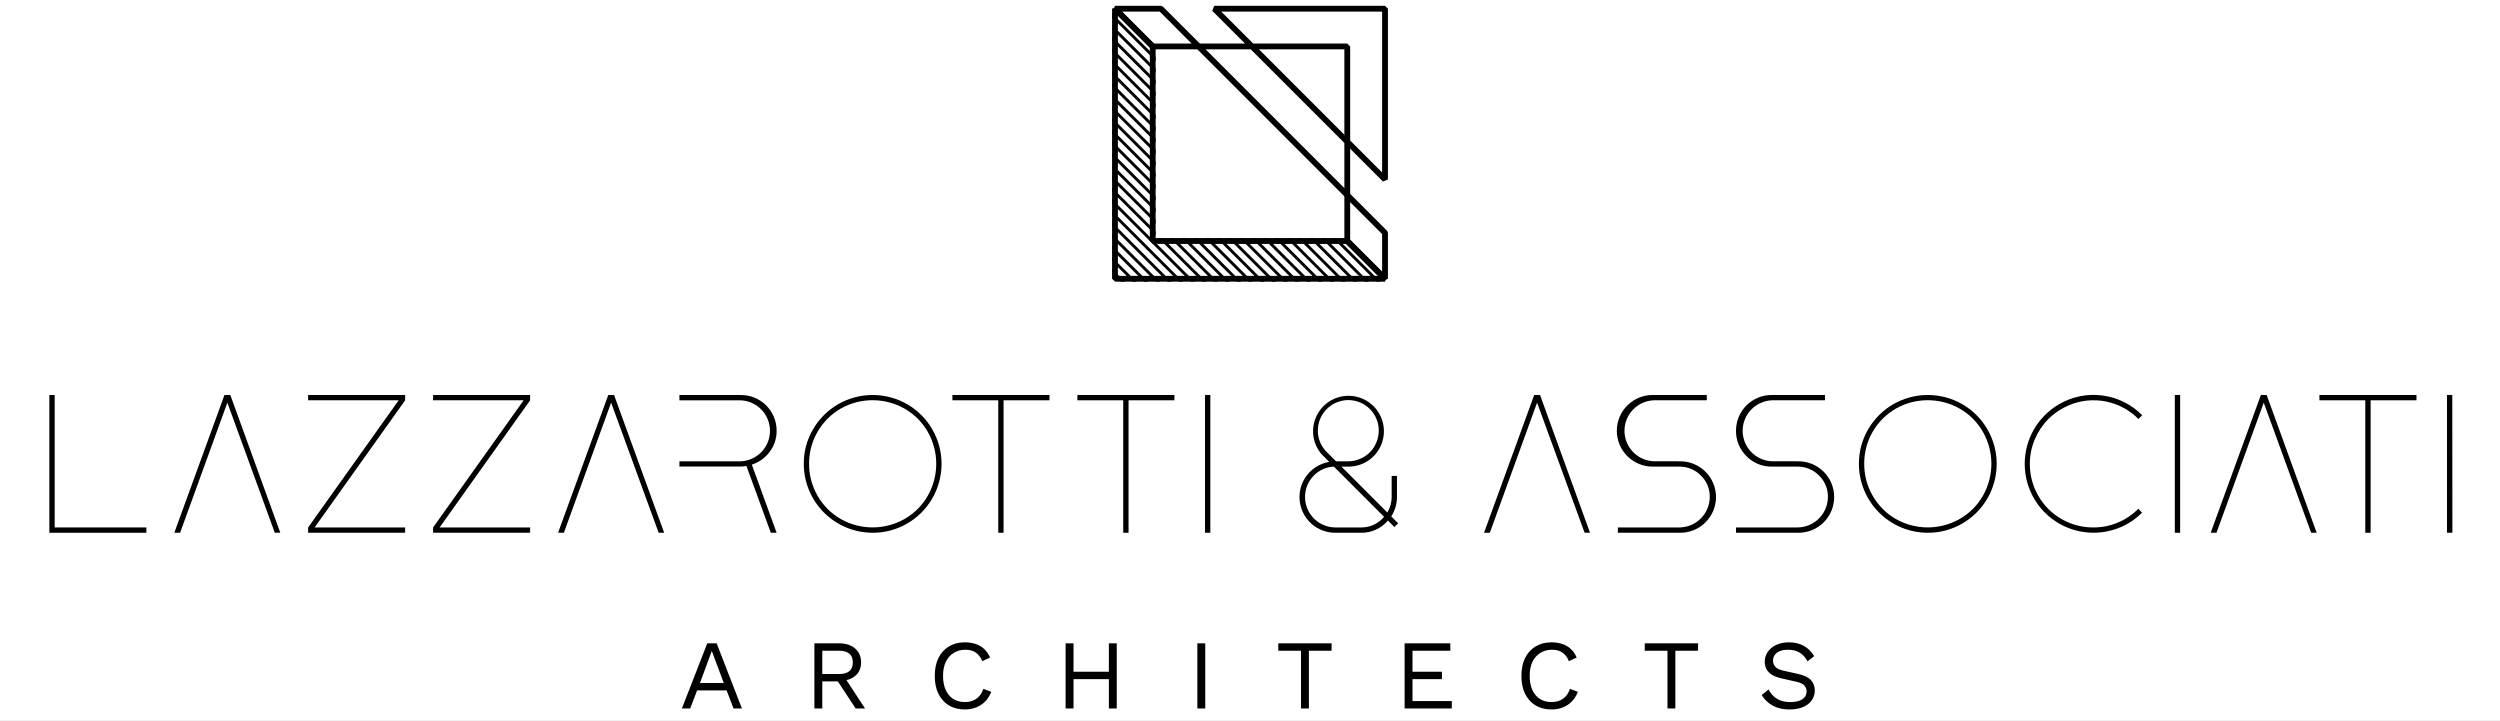
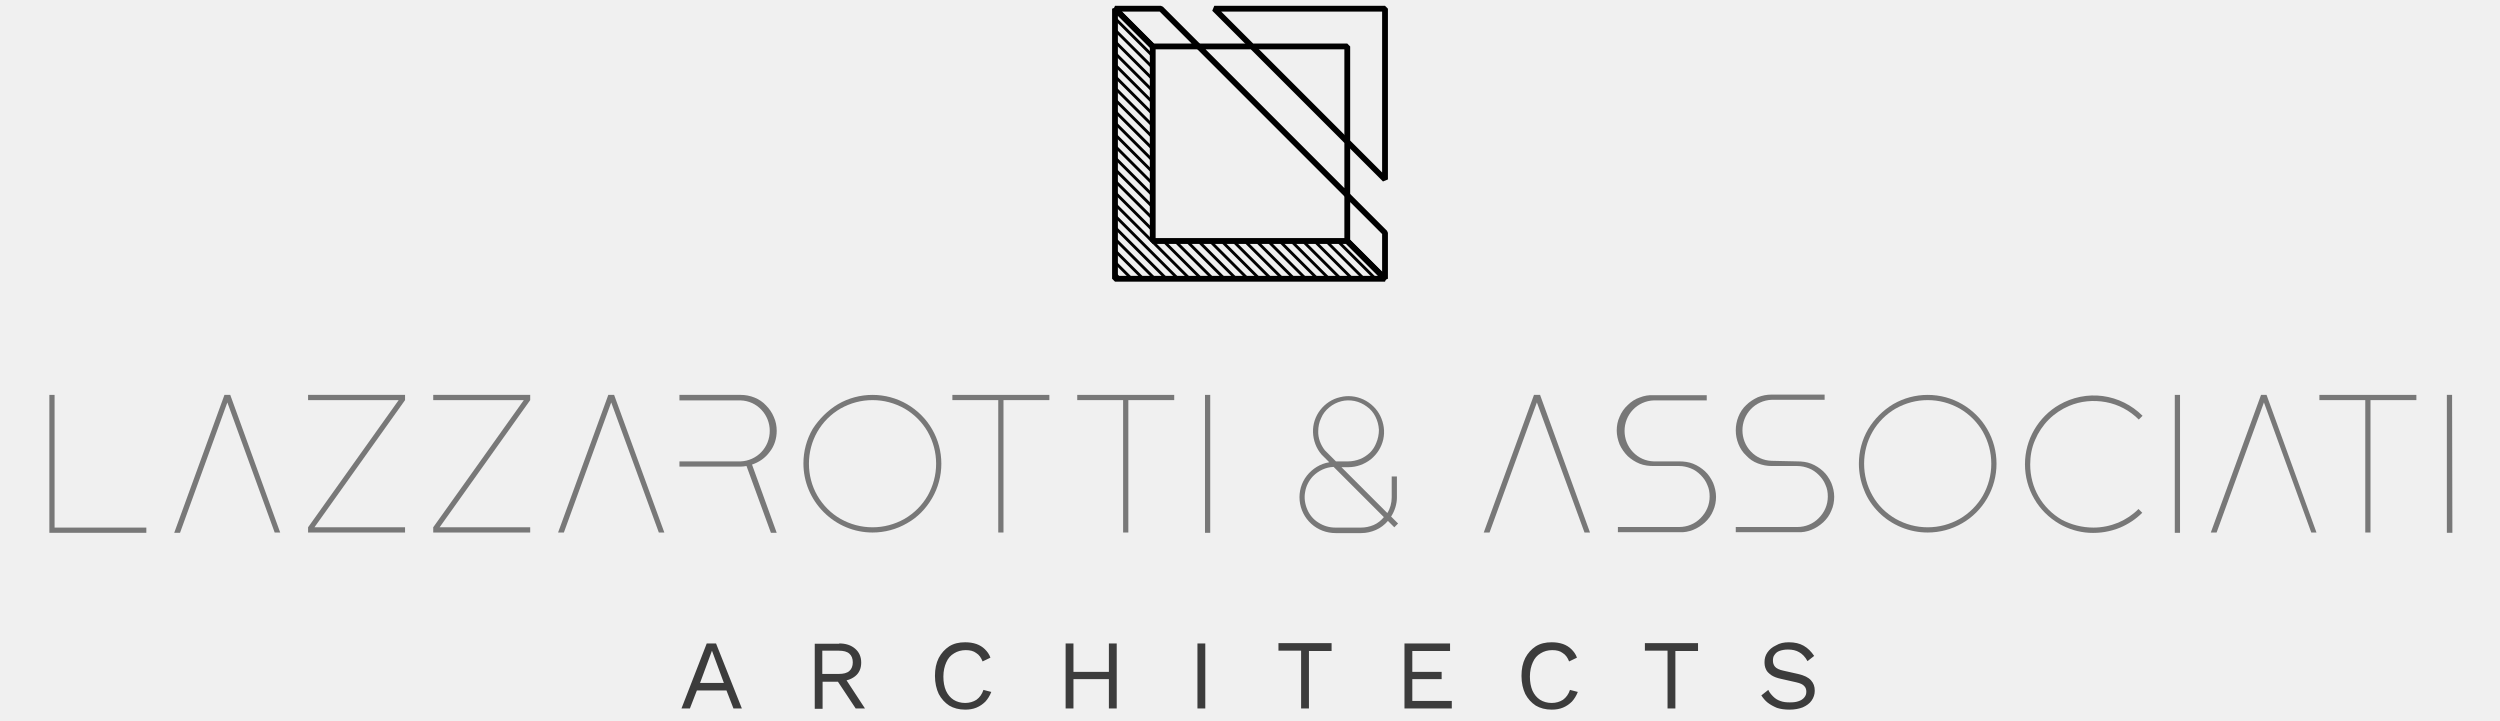
- <svg xmlns="http://www.w3.org/2000/svg" width="861" height="248" viewBox="0 0 861 248" fill="none">
-   <g clip-path="url(#clip0_105_212)">
-     <rect width="861" height="248" fill="white" />
-     <path d="M255.517 244H252.627L250.247 237.778H240.081L237.701 244H234.845L243.583 221.56H246.813L255.517 244ZM241.067 235.228H249.261L245.147 224.178L241.067 235.228ZM288.978 221.56C291.267 221.56 293.103 222.149 294.486 223.328C295.869 224.507 296.56 226.105 296.56 228.122C296.56 230.139 295.857 231.715 294.452 232.848C293.069 233.959 291.233 234.514 288.944 234.514L288.706 234.684H283.198V244H280.478V221.56H288.978ZM288.944 232.134C290.553 232.134 291.743 231.805 292.514 231.148C293.307 230.468 293.704 229.459 293.704 228.122C293.704 226.785 293.307 225.787 292.514 225.13C291.743 224.45 290.553 224.11 288.944 224.11H283.198V232.134H288.944ZM290.508 232.678L297.92 244H294.69L288.23 234.174L290.508 232.678ZM341.378 238.254C340.902 239.523 340.222 240.623 339.338 241.552C338.454 242.459 337.411 243.15 336.21 243.626C335.031 244.102 333.739 244.34 332.334 244.34C330.203 244.34 328.356 243.875 326.792 242.946C325.251 241.994 324.049 240.657 323.188 238.934C322.349 237.211 321.93 235.16 321.93 232.78C321.93 230.4 322.349 228.349 323.188 226.626C324.049 224.903 325.251 223.577 326.792 222.648C328.356 221.696 330.181 221.22 332.266 221.22C333.717 221.22 335.009 221.424 336.142 221.832C337.275 222.217 338.239 222.807 339.032 223.6C339.848 224.371 340.494 225.323 340.97 226.456L338.284 227.714C337.785 226.422 337.06 225.447 336.108 224.79C335.179 224.11 333.966 223.77 332.47 223.77C330.951 223.77 329.614 224.133 328.458 224.858C327.302 225.561 326.395 226.581 325.738 227.918C325.103 229.255 324.786 230.876 324.786 232.78C324.786 234.661 325.092 236.282 325.704 237.642C326.316 238.979 327.189 240.011 328.322 240.736C329.455 241.439 330.793 241.79 332.334 241.79C333.83 241.79 335.133 241.416 336.244 240.668C337.355 239.897 338.159 238.753 338.658 237.234L341.378 238.254ZM384.611 221.56V244H381.891V221.56H384.611ZM369.719 221.56V244H366.999V221.56H369.719ZM383.149 231.352V233.902H368.427V231.352H383.149ZM415.087 221.56V244H412.367V221.56H415.087ZM458.604 221.56V224.11H450.784V244H448.064V224.11H440.244V221.56H458.604ZM483.748 244V221.56H499.49V224.11H486.468V231.352H496.6V233.902H486.468V241.45H500V244H483.748ZM543.419 238.254C542.943 239.523 542.263 240.623 541.379 241.552C540.495 242.459 539.453 243.15 538.251 243.626C537.073 244.102 535.781 244.34 534.375 244.34C532.245 244.34 530.397 243.875 528.833 242.946C527.292 241.994 526.091 240.657 525.229 238.934C524.391 237.211 523.971 235.16 523.971 232.78C523.971 230.4 524.391 228.349 525.229 226.626C526.091 224.903 527.292 223.577 528.833 222.648C530.397 221.696 532.222 221.22 534.307 221.22C535.758 221.22 537.05 221.424 538.183 221.832C539.317 222.217 540.28 222.807 541.073 223.6C541.889 224.371 542.535 225.323 543.011 226.456L540.325 227.714C539.827 226.422 539.101 225.447 538.149 224.79C537.22 224.11 536.007 223.77 534.511 223.77C532.993 223.77 531.655 224.133 530.499 224.858C529.343 225.561 528.437 226.581 527.779 227.918C527.145 229.255 526.827 230.876 526.827 232.78C526.827 234.661 527.133 236.282 527.745 237.642C528.357 238.979 529.23 240.011 530.363 240.736C531.497 241.439 532.834 241.79 534.375 241.79C535.871 241.79 537.175 241.416 538.285 240.668C539.396 239.897 540.201 238.753 540.699 237.234L543.419 238.254ZM584.816 221.56V224.11H576.996V244H574.276V224.11H566.456V221.56H584.816ZM616.138 221.22C618.11 221.22 619.81 221.628 621.238 222.444C622.666 223.237 623.856 224.416 624.808 225.98L622.53 227.748C621.691 226.297 620.739 225.277 619.674 224.688C618.631 224.076 617.362 223.77 615.866 223.77C614.665 223.77 613.667 223.94 612.874 224.28C612.103 224.62 611.537 225.073 611.174 225.64C610.811 226.184 610.63 226.807 610.63 227.51C610.63 228.303 610.879 229.006 611.378 229.618C611.877 230.207 612.874 230.672 614.37 231.012L619.232 232.1C621.385 232.576 622.881 233.301 623.72 234.276C624.581 235.228 625.012 236.418 625.012 237.846C625.012 239.115 624.649 240.249 623.924 241.246C623.221 242.221 622.224 242.98 620.932 243.524C619.64 244.068 618.121 244.34 616.376 244.34C614.744 244.34 613.305 244.125 612.058 243.694C610.834 243.241 609.78 242.64 608.896 241.892C608.012 241.144 607.287 240.305 606.72 239.376L609.1 237.438C609.531 238.299 610.086 239.059 610.766 239.716C611.446 240.373 612.262 240.883 613.214 241.246C614.189 241.609 615.299 241.79 616.546 241.79C617.702 241.79 618.699 241.654 619.538 241.382C620.399 241.087 621.057 240.668 621.51 240.124C621.963 239.557 622.19 238.877 622.19 238.084C622.19 237.359 621.952 236.713 621.476 236.146C621 235.557 620.105 235.115 618.79 234.82L613.52 233.63C612.137 233.313 611.015 232.882 610.154 232.338C609.315 231.771 608.703 231.114 608.318 230.366C607.955 229.595 607.774 228.768 607.774 227.884C607.774 226.683 608.103 225.583 608.76 224.586C609.44 223.566 610.403 222.75 611.65 222.138C612.919 221.526 614.415 221.22 616.138 221.22Z" fill="black" />
-     <path d="M384 3L384.707 2.293L383 3H384ZM397 16H398L397.707 15.293L397 16ZM384 96H383L384 97V96ZM477 96V97L477.707 95.293L477 96ZM464 83L464.707 82.293L464 82V83ZM397 83H396L397 84V83ZM383.293 3.707L396.293 16.707L397.707 15.293L384.707 2.293L383.293 3.707ZM385 96V3H383V96H385ZM477 95H384V97H477V95ZM463.293 83.707L476.293 96.707L477.707 95.293L464.707 82.293L463.293 83.707ZM464 82H397V84H464V82ZM398 83V16H396V83H398Z" fill="black" />
-     <path d="M477 61.808L476.293 62.515L478 61.808L477 61.808ZM477 3L478 3L477 2L477 3ZM418.192 3L418.192 2L417.485 3.707L418.192 3ZM431.192 16L430.485 16.707L431.192 17L431.192 16ZM464 16H465L464 15L464 16ZM464 48.808H463L463.293 49.515L464 48.808ZM464 67.192L464.707 66.485L463 67.192H464ZM477 80.192H478L477.707 79.485L477 80.192ZM477 96L476.293 96.707L478 96H477ZM464 83H463L463.293 83.707L464 83ZM399.808 3L400.515 2.293L399.808 2L399.808 3ZM412.808 16L412.808 17L413.515 15.293L412.808 16ZM384 3L384 2L383.293 3.707L384 3ZM397 16L396.293 16.707L397 17L397 16ZM478 61.808L478 3L476 3L476 61.808L478 61.808ZM477 2L418.192 2L418.192 4L477 4L477 2ZM431.899 15.293L418.899 2.293L417.485 3.707L430.485 16.707L431.899 15.293ZM431.192 17L464 17L464 15L431.192 15L431.192 17ZM463 16V48.808H465V16H463ZM477.707 61.1L464.707 48.1L463.293 49.515L476.293 62.515L477.707 61.1ZM463.293 67.9L476.293 80.9L477.707 79.485L464.707 66.485L463.293 67.9ZM478 96V80.192H476V96H478ZM463.293 83.707L476.293 96.707L477.707 95.293L464.707 82.293L463.293 83.707ZM463 67.192V83H465V67.192H463ZM399.1 3.707L412.1 16.707L413.515 15.293L400.515 2.293L399.1 3.707ZM399.808 2L384 2L384 4L399.808 4L399.808 2ZM383.293 3.707L396.293 16.707L397.707 15.293L384.707 2.293L383.293 3.707ZM397 17L412.808 17L412.808 15L397 15L397 17Z" fill="black" />
-     <path d="M431.192 16L464 48.808L464 67.192L412.808 16L431.192 16Z" stroke="black" stroke-width="2" stroke-linejoin="bevel" />
-     <mask id="mask0_105_212" style="mask-type:alpha" maskUnits="userSpaceOnUse" x="383" y="2" width="95" height="95">
-       <path fill-rule="evenodd" clip-rule="evenodd" d="M397 16L384 3V96H477L464 83H397V16Z" fill="black" />
-       <path d="M384 3L384.707 2.293L383 3H384ZM397 16H398L397.707 15.293L397 16ZM384 96H383L384 97V96ZM477 96V97L477.707 95.293L477 96ZM464 83L464.707 82.293L464 82V83ZM397 83H396L397 84V83ZM383.293 3.707L396.293 16.707L397.707 15.293L384.707 2.293L383.293 3.707ZM385 96V3H383V96H385ZM477 95H384V97H477V95ZM463.293 83.707L476.293 96.707L477.707 95.293L464.707 82.293L463.293 83.707ZM464 82H397V84H464V82ZM398 83V16H396V83H398Z" fill="black" />
-     </mask>
-     <g mask="url(#mask0_105_212)">
-       <line x1="384.354" y1="2.646" x2="478.354" y2="96.646" stroke="black" />
-       <line x1="382.354" y1="4.646" x2="476.354" y2="98.646" stroke="black" />
-       <line x1="380.354" y1="6.646" x2="474.354" y2="100.646" stroke="black" />
-       <line x1="378.354" y1="8.646" x2="472.354" y2="102.646" stroke="black" />
-       <line x1="376.354" y1="10.646" x2="470.354" y2="104.646" stroke="black" />
-       <line x1="374.354" y1="12.646" x2="468.354" y2="106.646" stroke="black" />
-       <line x1="372.354" y1="14.646" x2="466.354" y2="108.646" stroke="black" />
-       <line x1="370.354" y1="16.646" x2="464.354" y2="110.646" stroke="black" />
-       <line x1="368.354" y1="18.646" x2="462.354" y2="112.646" stroke="black" />
-       <line x1="366.354" y1="20.646" x2="460.354" y2="114.646" stroke="black" />
-       <line x1="364.354" y1="22.646" x2="458.354" y2="116.646" stroke="black" />
-       <line x1="362.354" y1="24.646" x2="456.354" y2="118.646" stroke="black" />
-       <line x1="360.354" y1="26.646" x2="454.354" y2="120.646" stroke="black" />
-       <line x1="358.354" y1="28.646" x2="452.354" y2="122.646" stroke="black" />
-       <line x1="356.354" y1="30.646" x2="450.354" y2="124.646" stroke="black" />
-       <line x1="354.354" y1="32.646" x2="448.354" y2="126.646" stroke="black" />
-       <line x1="352.354" y1="34.646" x2="446.354" y2="128.646" stroke="black" />
-       <line x1="350.354" y1="36.646" x2="444.354" y2="130.646" stroke="black" />
-       <line x1="348.354" y1="38.646" x2="442.354" y2="132.646" stroke="black" />
-       <line x1="346.354" y1="40.646" x2="440.354" y2="134.646" stroke="black" />
-       <line x1="344.354" y1="42.646" x2="438.354" y2="136.646" stroke="black" />
-       <line x1="342.354" y1="44.646" x2="436.354" y2="138.646" stroke="black" />
-       <line x1="340.354" y1="46.646" x2="434.354" y2="140.646" stroke="black" />
-       <line x1="338.354" y1="48.646" x2="432.354" y2="142.646" stroke="black" />
-     </g>
-     <path d="M18.83 181.652H50.41V183.482H17V136.032H18.83V181.652Z" fill="black" />
-     <path d="M79.32 136.032L96.54 183.482H94.64L78.3 138.672L62.03 183.482H60.03L77.31 136.032H79.32Z" fill="black" />
-     <path d="M139.53 136.032V137.862L108.36 181.652H139.53V183.482H106.12V181.652L137.3 137.862H106.12V136.032H139.53Z" fill="black" />
-     <path d="M182.57 136.032V137.862L151.4 181.652H182.57V183.482H149.16V181.652L180.34 137.862H149.16V136.032H182.57Z" fill="black" />
-     <path d="M211.48 136.032L228.74 183.482H226.84L210.47 138.672L194.2 183.482H192.2L209.49 136.032H211.48Z" fill="black" />
-     <path d="M267.47 148.372C267.501 150.991 266.653 153.544 265.06 155.622C263.527 157.694 261.383 159.232 258.93 160.022L267.47 183.482H265.47L257.07 160.482C256.41 160.604 255.741 160.671 255.07 160.682H233.99V158.872H255.13C257.835 158.754 260.391 157.597 262.264 155.64C264.136 153.684 265.182 151.081 265.182 148.372C265.182 145.664 264.136 143.061 262.264 141.105C260.391 139.148 257.835 137.991 255.13 137.872H233.99V136.042H255.13C256.753 136.032 258.361 136.343 259.863 136.959C261.364 137.575 262.728 138.483 263.876 139.63C265.024 140.776 265.932 142.14 266.549 143.641C267.166 145.142 267.479 146.75 267.47 148.372Z" fill="black" />
-     <path d="M288.65 139.212C292.268 137.129 296.37 136.033 300.545 136.033C304.72 136.033 308.822 137.129 312.44 139.212C316.028 141.289 319.008 144.272 321.08 147.862C323.17 151.478 324.27 155.581 324.27 159.758C324.27 163.934 323.17 168.037 321.08 171.652C319.01 175.242 316.03 178.223 312.44 180.293C308.836 182.407 304.728 183.509 300.55 183.482C294.258 183.477 288.225 180.975 283.776 176.526C279.327 172.077 276.825 166.044 276.82 159.753C276.788 155.574 277.89 151.464 280.01 147.862C282.082 144.272 285.062 141.289 288.65 139.212ZM289.53 178.732C292.882 180.64 296.673 181.643 300.53 181.643C304.387 181.643 308.178 180.64 311.53 178.732C314.868 176.834 317.632 174.07 319.53 170.732C321.438 167.38 322.441 163.59 322.441 159.732C322.441 155.875 321.438 152.085 319.53 148.732C317.631 145.395 314.867 142.632 311.53 140.732C308.176 138.83 304.386 137.831 300.53 137.831C296.674 137.831 292.884 138.83 289.53 140.732C286.202 142.659 283.443 145.431 281.532 148.768C279.621 152.104 278.627 155.887 278.65 159.732C278.623 163.594 279.631 167.393 281.57 170.732C283.457 174.065 286.207 176.828 289.53 178.732Z" fill="black" />
-     <path d="M328.01 136.032H361.43V137.862H345.63V183.482H343.8V137.862H328.01V136.032Z" fill="black" />
-     <path d="M371.05 136.032H404.47V137.862H388.67V183.482H386.84V137.862H371.05V136.032Z" fill="black" />
-     <path d="M416.84 183.482H415.01V136.032H416.84V183.482Z" fill="black" />
-     <path d="M479.15 177.852L481.52 180.222L480.24 181.512L478 179.272C476.871 180.613 475.458 181.687 473.864 182.415C472.269 183.143 470.533 183.508 468.78 183.482H459.97C456.875 183.517 453.882 182.383 451.587 180.306C449.292 178.23 447.865 175.364 447.591 172.281C447.317 169.199 448.216 166.126 450.108 163.677C452.001 161.229 454.748 159.584 457.8 159.072L455.09 156.372C453.299 154.247 452.288 151.573 452.224 148.794C452.16 146.015 453.046 143.298 454.737 141.091C456.428 138.885 458.822 137.323 461.522 136.662C464.221 136.001 467.066 136.283 469.584 137.459C472.103 138.636 474.144 140.637 475.37 143.132C476.596 145.626 476.933 148.465 476.326 151.177C475.719 153.89 474.204 156.314 472.031 158.048C469.859 159.782 467.16 160.722 464.38 160.712H462L477.8 176.502C478.777 174.889 479.292 173.038 479.29 171.152V163.902H481.12V171.152C481.122 173.529 480.438 175.855 479.15 177.852ZM468.74 181.652C470.252 181.675 471.749 181.358 473.122 180.725C474.494 180.091 475.707 179.158 476.67 177.992L459.39 160.702C456.708 160.805 454.174 161.962 452.34 163.922C450.927 165.41 449.982 167.279 449.619 169.298C449.257 171.318 449.494 173.399 450.302 175.285C451.109 177.171 452.451 178.779 454.162 179.91C455.873 181.042 457.879 181.648 459.93 181.652H468.74ZM456.34 155.082L460.13 158.872H464.34C465.738 158.874 467.12 158.585 468.4 158.022C469.657 157.511 470.8 156.752 471.76 155.792C472.72 154.832 473.478 153.69 473.99 152.432C474.609 150.999 474.9 149.445 474.842 147.884C474.784 146.323 474.378 144.795 473.654 143.411C472.93 142.027 471.906 140.822 470.657 139.885C469.408 138.947 467.966 138.3 466.435 137.991C464.904 137.682 463.323 137.719 461.808 138.099C460.293 138.479 458.882 139.192 457.678 140.187C456.474 141.182 455.507 142.433 454.848 143.849C454.19 145.265 453.855 146.811 453.87 148.372C453.866 150.839 454.758 153.224 456.38 155.082H456.34Z" fill="black" />
-     <path d="M530.39 136.032L547.6 183.482H545.74L529.37 138.672L513.1 183.482H511.1L528.38 136.032H530.39Z" fill="black" />
-     <path d="M578.33 158.872C579.976 158.826 581.614 159.109 583.148 159.706C584.681 160.304 586.08 161.203 587.26 162.35C588.441 163.497 589.379 164.869 590.02 166.386C590.661 167.902 590.991 169.531 590.991 171.177C590.991 172.824 590.661 174.453 590.02 175.969C589.379 177.485 588.441 178.858 587.26 180.005C586.08 181.152 584.681 182.051 583.148 182.649C581.614 183.246 579.976 183.529 578.33 183.482H557.19V181.652H578.33C581.116 181.647 583.786 180.538 585.756 178.568C587.726 176.598 588.835 173.928 588.84 171.142C588.863 169.765 588.602 168.397 588.072 167.126C587.542 165.854 586.755 164.706 585.76 163.752C584.792 162.769 583.634 161.991 582.357 161.467C581.08 160.943 579.71 160.683 578.33 160.702H569.52C567.871 160.749 566.229 160.465 564.691 159.866C563.153 159.268 561.752 158.367 560.568 157.216C559.385 156.066 558.444 154.691 557.802 153.171C557.16 151.651 556.829 150.018 556.829 148.367C556.829 146.717 557.16 145.084 557.802 143.564C558.444 142.044 559.385 140.669 560.568 139.518C561.752 138.368 563.153 137.467 564.691 136.869C566.229 136.27 567.871 135.985 569.52 136.032H587.82V137.862H569.52C566.815 137.981 564.259 139.138 562.386 141.095C560.514 143.051 559.469 145.654 559.469 148.362C559.469 151.071 560.514 153.674 562.386 155.63C564.259 157.587 566.815 158.744 569.52 158.862L578.33 158.872Z" fill="black" />
-     <path d="M619.03 158.872C620.676 158.826 622.314 159.109 623.848 159.706C625.382 160.304 626.78 161.203 627.961 162.35C629.141 163.497 630.079 164.869 630.72 166.386C631.361 167.902 631.691 169.531 631.691 171.177C631.691 172.824 631.361 174.453 630.72 175.969C630.079 177.485 629.141 178.858 627.961 180.005C626.78 181.152 625.382 182.051 623.848 182.649C622.314 183.246 620.676 183.529 619.03 183.482H597.88V181.652H619.03C621.814 181.645 624.482 180.534 626.45 178.565C628.417 176.595 629.525 173.927 629.53 171.142C629.553 169.765 629.292 168.397 628.762 167.126C628.232 165.854 627.445 164.706 626.45 163.752C625.484 162.769 624.328 161.991 623.053 161.467C621.778 160.942 620.409 160.682 619.03 160.702H610.22C608.591 160.731 606.974 160.425 605.469 159.802C603.964 159.179 602.602 158.254 601.47 157.082C600.31 155.943 599.394 154.58 598.777 153.076C598.16 151.572 597.855 149.958 597.88 148.332C597.875 146.712 598.191 145.107 598.809 143.61C599.428 142.113 600.338 140.753 601.485 139.609C602.632 138.465 603.995 137.56 605.495 136.946C606.994 136.333 608.6 136.022 610.22 136.032H628.52V137.862H610.22C607.515 137.981 604.959 139.138 603.087 141.095C601.214 143.051 600.168 145.654 600.168 148.362C600.168 151.071 601.214 153.674 603.087 155.63C604.959 157.587 607.515 158.744 610.22 158.862L619.03 158.872Z" fill="black" />
-     <path d="M652.04 139.212C655.658 137.129 659.76 136.033 663.935 136.033C668.11 136.033 672.212 137.129 675.83 139.212C679.416 141.292 682.395 144.274 684.47 147.862C686.56 151.478 687.66 155.581 687.66 159.758C687.66 163.934 686.56 168.037 684.47 171.652C682.397 175.24 679.418 178.22 675.83 180.293C672.222 182.407 668.111 183.509 663.93 183.482C660.814 183.482 657.729 182.869 654.85 181.676C651.972 180.483 649.357 178.735 647.154 176.532C644.951 174.328 643.204 171.712 642.013 168.833C640.821 165.954 640.209 162.868 640.21 159.753C640.179 155.575 641.278 151.467 643.39 147.862C645.469 144.274 648.451 141.291 652.04 139.212ZM652.92 178.732C656.272 180.64 660.063 181.643 663.92 181.643C667.777 181.643 671.568 180.64 674.92 178.732C678.256 176.831 681.019 174.068 682.92 170.732C684.828 167.38 685.831 163.59 685.831 159.732C685.831 155.875 684.828 152.085 682.92 148.732C681.018 145.398 678.255 142.635 674.92 140.732C671.566 138.83 667.776 137.831 663.92 137.831C660.064 137.831 656.274 138.83 652.92 140.732C649.588 142.655 646.826 145.426 644.915 148.764C643.004 152.101 642.011 155.886 642.04 159.732C642.014 163.593 643.019 167.39 644.95 170.732C646.844 174.063 649.596 176.826 652.92 178.732Z" fill="black" />
-     <path d="M720.97 181.652C723.879 181.665 726.761 181.086 729.44 179.952C732.067 178.857 734.447 177.245 736.44 175.212L737.73 176.562C735.555 178.737 732.977 180.466 730.14 181.652C726.77 183.051 723.123 183.656 719.481 183.421C715.84 183.185 712.302 182.114 709.14 180.292C705.552 178.22 702.573 175.24 700.5 171.652C698.41 168.037 697.31 163.934 697.31 159.757C697.31 155.581 698.41 151.478 700.5 147.862C702.575 144.274 705.554 141.292 709.14 139.212C713.658 136.575 718.925 135.517 724.111 136.205C729.297 136.893 734.106 139.288 737.78 143.012L736.49 144.302C733.421 141.204 729.493 139.098 725.214 138.259C720.935 137.419 716.502 137.883 712.49 139.592C709.879 140.686 707.503 142.272 705.49 144.262C703.5 146.278 701.912 148.654 700.81 151.262C699.658 153.948 699.069 156.841 699.08 159.762C699.058 163.624 700.066 167.421 702 170.762C703.901 174.098 706.664 176.861 710 178.762C713.336 180.681 717.122 181.678 720.97 181.652Z" fill="black" />
-     <path d="M750.84 183.482H749.01V136.032H750.84V183.482Z" fill="black" />
-     <path d="M780.64 136.032L797.86 183.482H795.96L779.63 138.672L763.36 183.482H761.36L778.65 136.032H780.64Z" fill="black" />
-     <path d="M798.81 136.032H832.23V137.862H816.44V183.482H814.61V137.862H798.81V136.032Z" fill="black" />
-     <path d="M844.6 183.482H842.74V136.032H844.57L844.6 183.482Z" fill="black" />
+ <svg xmlns="http://www.w3.org/2000/svg" xmlns:xlink="http://www.w3.org/1999/xlink" version="1.1" id="Layer_1" x="0px" y="0px" viewBox="0 0 861 248" style="enable-background:new 0 0 861 248;" xml:space="preserve">
+   <style type="text/css">
+ 	.st0{fill:#3C3C3C;}
+ 	.st1{fill:none;stroke:#000000;stroke-width:2;stroke-linejoin:bevel;}
+ 	.st2{fill:#787878;}
+ 	.st3{clip-path:url(#SVGID_00000085251480452533367700000009742996845081054870_);fill:none;stroke:#000000;}
+ </style>
+   <path class="st0" d="M255.5,244h-2.9l-2.4-6.2h-10.2l-2.4,6.2h-2.9l8.7-22.4h3.2L255.5,244z M241.1,235.2h8.2l-4.1-11.1L241.1,235.2  z M289,221.6c2.3,0,4.1,0.6,5.5,1.8s2.1,2.8,2.1,4.8c0,2-0.7,3.6-2.1,4.7c-1.4,1.1-3.2,1.7-5.5,1.7l-0.2,0.2h-5.5v9.3h-2.7v-22.4  H289z M288.9,232.1c1.6,0,2.8-0.3,3.6-1c0.8-0.7,1.2-1.7,1.2-3c0-1.3-0.4-2.3-1.2-3c-0.8-0.7-2-1-3.6-1h-5.7v8H288.9z M290.5,232.7  l7.4,11.3h-3.2l-6.5-9.8L290.5,232.7z M341.4,238.3c-0.5,1.3-1.2,2.4-2,3.3c-0.9,0.9-1.9,1.6-3.1,2.1c-1.2,0.5-2.5,0.7-3.9,0.7  c-2.1,0-4-0.5-5.5-1.4c-1.5-1-2.7-2.3-3.6-4c-0.8-1.7-1.3-3.8-1.3-6.2s0.4-4.4,1.3-6.2c0.9-1.7,2.1-3,3.6-4c1.6-1,3.4-1.4,5.5-1.4  c1.5,0,2.7,0.2,3.9,0.6c1.1,0.4,2.1,1,2.9,1.8c0.8,0.8,1.5,1.7,1.9,2.9l-2.7,1.3c-0.5-1.3-1.2-2.3-2.2-2.9c-0.9-0.7-2.1-1-3.6-1  c-1.5,0-2.9,0.4-4,1.1c-1.2,0.7-2.1,1.7-2.7,3.1c-0.6,1.3-1,3-1,4.9c0,1.9,0.3,3.5,0.9,4.9c0.6,1.3,1.5,2.4,2.6,3.1  c1.1,0.7,2.5,1.1,4,1.1c1.5,0,2.8-0.4,3.9-1.1c1.1-0.8,1.9-1.9,2.4-3.4L341.4,238.3z M384.6,221.6V244h-2.7v-22.4H384.6z   M369.7,221.6V244H367v-22.4H369.7z M383.1,231.4v2.5h-14.7v-2.5H383.1z M415.1,221.6V244h-2.7v-22.4H415.1z M458.6,221.6v2.6h-7.8  V244h-2.7v-19.9h-7.8v-2.6H458.6z M483.7,244v-22.4h15.7v2.6h-13v7.2h10.1v2.5h-10.1v7.5H500v2.6H483.7z M543.4,238.3  c-0.5,1.3-1.2,2.4-2,3.3c-0.9,0.9-1.9,1.6-3.1,2.1c-1.2,0.5-2.5,0.7-3.9,0.7c-2.1,0-4-0.5-5.5-1.4c-1.5-1-2.7-2.3-3.6-4  c-0.8-1.7-1.3-3.8-1.3-6.2s0.4-4.4,1.3-6.2c0.9-1.7,2.1-3,3.6-4c1.6-1,3.4-1.4,5.5-1.4c1.5,0,2.7,0.2,3.9,0.6c1.1,0.4,2.1,1,2.9,1.8  c0.8,0.8,1.5,1.7,1.9,2.9l-2.7,1.3c-0.5-1.3-1.2-2.3-2.2-2.9c-0.9-0.7-2.1-1-3.6-1c-1.5,0-2.9,0.4-4,1.1c-1.2,0.7-2.1,1.7-2.7,3.1  c-0.6,1.3-1,3-1,4.9c0,1.9,0.3,3.5,0.9,4.9c0.6,1.3,1.5,2.4,2.6,3.1c1.1,0.7,2.5,1.1,4,1.1c1.5,0,2.8-0.4,3.9-1.1  c1.1-0.8,1.9-1.9,2.4-3.4L543.4,238.3z M584.8,221.6v2.6H577V244h-2.7v-19.9h-7.8v-2.6H584.8z M616.1,221.2c2,0,3.7,0.4,5.1,1.2  c1.4,0.8,2.6,2,3.6,3.5l-2.3,1.8c-0.8-1.5-1.8-2.5-2.9-3.1c-1-0.6-2.3-0.9-3.8-0.9c-1.2,0-2.2,0.2-3,0.5c-0.8,0.3-1.3,0.8-1.7,1.4  c-0.4,0.5-0.5,1.2-0.5,1.9c0,0.8,0.2,1.5,0.7,2.1c0.5,0.6,1.5,1.1,3,1.4l4.9,1.1c2.2,0.5,3.6,1.2,4.5,2.2c0.9,1,1.3,2.1,1.3,3.6  c0,1.3-0.4,2.4-1.1,3.4c-0.7,1-1.7,1.7-3,2.3c-1.3,0.5-2.8,0.8-4.6,0.8c-1.6,0-3.1-0.2-4.3-0.6c-1.2-0.5-2.3-1.1-3.2-1.8  c-0.9-0.7-1.6-1.6-2.2-2.5l2.4-1.9c0.4,0.9,1,1.6,1.7,2.3s1.5,1.2,2.4,1.5c1,0.4,2.1,0.5,3.3,0.5c1.2,0,2.2-0.1,3-0.4  c0.9-0.3,1.5-0.7,2-1.3c0.5-0.6,0.7-1.2,0.7-2c0-0.7-0.2-1.4-0.7-1.9c-0.5-0.6-1.4-1-2.7-1.3l-5.3-1.2c-1.4-0.3-2.5-0.7-3.4-1.3  c-0.8-0.6-1.5-1.2-1.8-2c-0.4-0.8-0.5-1.6-0.5-2.5c0-1.2,0.3-2.3,1-3.3c0.7-1,1.6-1.8,2.9-2.4C612.9,221.5,614.4,221.2,616.1,221.2z  " />
+   <path d="M384,3l0.7-0.7L383,3H384z M397,16h1l-0.3-0.7L397,16z M384,96h-1l1,1V96z M477,96v1l0.7-1.7L477,96z M464,83l0.7-0.7  L464,82V83z M397,83h-1l1,1V83z M383.3,3.7l13,13l1.4-1.4l-13-13L383.3,3.7z M385,96V3h-2v93H385z M477,95h-93v2h93V95z M463.3,83.7  l13,13l1.4-1.4l-13-13L463.3,83.7z M464,82h-67v2h67V82z M398,83V16h-2v67H398z" />
+   <path d="M477,61.8l-0.7,0.7l1.7-0.7H477z M477,3h1l-1-1V3z M418.2,3V2l-0.7,1.7L418.2,3z M431.2,16l-0.7,0.7l0.7,0.3V16z M464,16h1  l-1-1V16z M464,48.8h-1l0.3,0.7L464,48.8z M464,67.2l0.7-0.7l-1.7,0.7H464z M477,80.2h1l-0.3-0.7L477,80.2z M477,96l-0.7,0.7L478,96  H477z M464,83h-1l0.3,0.7L464,83z M399.8,3l0.7-0.7L399.8,2V3z M412.8,16v1l0.7-1.7L412.8,16z M384,3V2l-0.7,1.7L384,3z M397,16  l-0.7,0.7L397,17V16z M478,61.8V3h-2v58.8H478z M477,2l-58.8,0v2L477,4V2z M431.9,15.3l-13-13l-1.4,1.4l13,13L431.9,15.3z M431.2,17  H464v-2h-32.8V17z M463,16v32.8h2V16H463z M477.7,61.1l-13-13l-1.4,1.4l13,13L477.7,61.1z M463.3,67.9l13,13l1.4-1.4l-13-13  L463.3,67.9z M478,96V80.2h-2V96H478z M463.3,83.7l13,13l1.4-1.4l-13-13L463.3,83.7z M463,67.2V83h2V67.2H463z M399.1,3.7l13,13  l1.4-1.4l-13-13L399.1,3.7z M399.8,2H384v2h15.8V2z M383.3,3.7l13,13l1.4-1.4l-13-13L383.3,3.7z M397,17h15.8v-2H397V17z" />
+   <path class="st1" d="M431.2,16L464,48.8v18.4L412.8,16H431.2z" />
+   <path class="st2" d="M18.8,181.7h31.6v1.8H17V136h1.8V181.7z" />
+   <path class="st2" d="M79.3,136l17.2,47.4h-1.9l-16.3-44.8L62,183.5h-2L77.3,136H79.3z" />
+   <path class="st2" d="M139.5,136v1.8l-31.2,43.8h31.2v1.8h-33.4v-1.8l31.2-43.8h-31.2V136H139.5z" />
+   <path class="st2" d="M182.6,136v1.8l-31.2,43.8h31.2v1.8h-33.4v-1.8l31.2-43.8h-31.2V136H182.6z" />
+   <path class="st2" d="M211.5,136l17.3,47.4h-1.9l-16.4-44.8l-16.3,44.8h-2l17.3-47.4H211.5z" />
+   <path class="st2" d="M267.5,148.4c0,2.6-0.8,5.2-2.4,7.2c-1.5,2.1-3.7,3.6-6.1,4.4l8.5,23.5h-2l-8.4-23c-0.7,0.1-1.3,0.2-2,0.2H234  v-1.8h21.1c2.7-0.1,5.3-1.3,7.1-3.2c1.9-2,2.9-4.6,2.9-7.3c0-2.7-1-5.3-2.9-7.3c-1.9-2-4.4-3.1-7.1-3.2H234V136h21.1  c1.6,0,3.2,0.3,4.7,0.9c1.5,0.6,2.9,1.5,4,2.7c1.1,1.1,2.1,2.5,2.7,4C267.2,145.1,267.5,146.8,267.5,148.4z" />
+   <path class="st2" d="M288.6,139.2c3.6-2.1,7.7-3.2,11.9-3.2c4.2,0,8.3,1.1,11.9,3.2c3.6,2.1,6.6,5.1,8.6,8.6  c2.1,3.6,3.2,7.7,3.2,11.9c0,4.2-1.1,8.3-3.2,11.9c-2.1,3.6-5,6.6-8.6,8.6c-3.6,2.1-7.7,3.2-11.9,3.2c-6.3,0-12.3-2.5-16.8-7  s-7-10.5-7-16.8c0-4.2,1.1-8.3,3.2-11.9C282.1,144.3,285.1,141.3,288.6,139.2z M289.5,178.7c3.4,1.9,7.1,2.9,11,2.9s7.6-1,11-2.9  c3.3-1.9,6.1-4.7,8-8c1.9-3.4,2.9-7.1,2.9-11c0-3.9-1-7.6-2.9-11c-1.9-3.3-4.7-6.1-8-8c-3.4-1.9-7.1-2.9-11-2.9s-7.6,1-11,2.9  c-3.3,1.9-6.1,4.7-8,8c-1.9,3.3-2.9,7.1-2.9,11c0,3.9,1,7.7,2.9,11C283.5,174.1,286.2,176.8,289.5,178.7z" />
+   <path class="st2" d="M328,136h33.4v1.8h-15.8v45.6h-1.8v-45.6H328V136z" />
+   <path class="st2" d="M371,136h33.4v1.8h-15.8v45.6h-1.8v-45.6H371V136z" />
+   <path class="st2" d="M416.8,183.5H415V136h1.8V183.5z" />
+   <path class="st2" d="M479.1,177.9l2.4,2.4l-1.3,1.3l-2.2-2.2c-1.1,1.3-2.5,2.4-4.1,3.1c-1.6,0.7-3.3,1.1-5.1,1.1H460  c-3.1,0-6.1-1.1-8.4-3.2c-2.3-2.1-3.7-4.9-4-8c-0.3-3.1,0.6-6.2,2.5-8.6c1.9-2.4,4.6-4.1,7.7-4.6l-2.7-2.7c-1.8-2.1-2.8-4.8-2.9-7.6  c-0.1-2.8,0.8-5.5,2.5-7.7c1.7-2.2,4.1-3.8,6.8-4.4c2.7-0.7,5.5-0.4,8.1,0.8c2.5,1.2,4.6,3.2,5.8,5.7c1.2,2.5,1.6,5.3,1,8  c-0.6,2.7-2.1,5.1-4.3,6.9c-2.2,1.7-4.9,2.7-7.7,2.7H462l15.8,15.8c1-1.6,1.5-3.5,1.5-5.4v-7.2h1.8v7.2  C481.1,173.5,480.4,175.9,479.1,177.9z M468.7,181.7c1.5,0,3-0.3,4.4-0.9c1.4-0.6,2.6-1.6,3.5-2.7l-17.3-17.3  c-2.7,0.1-5.2,1.3-7.1,3.2c-1.4,1.5-2.4,3.4-2.7,5.4c-0.4,2-0.1,4.1,0.7,6c0.8,1.9,2.1,3.5,3.9,4.6c1.7,1.1,3.7,1.7,5.8,1.7H468.7z   M456.3,155.1l3.8,3.8h4.2c1.4,0,2.8-0.3,4.1-0.8c1.3-0.5,2.4-1.3,3.4-2.2c1-1,1.7-2.1,2.2-3.4c0.6-1.4,0.9-3,0.9-4.5  c-0.1-1.6-0.5-3.1-1.2-4.5s-1.7-2.6-3-3.5c-1.2-0.9-2.7-1.6-4.2-1.9c-1.5-0.3-3.1-0.3-4.6,0.1c-1.5,0.4-2.9,1.1-4.1,2.1  c-1.2,1-2.2,2.2-2.8,3.7c-0.7,1.4-1,3-1,4.5C453.9,150.8,454.8,153.2,456.3,155.1L456.3,155.1z" />
+   <path class="st2" d="M530.4,136l17.2,47.4h-1.9l-16.4-44.8l-16.3,44.8h-2l17.3-47.4H530.4z" />
+   <path class="st2" d="M578.3,158.9c1.6,0,3.3,0.2,4.8,0.8c1.5,0.6,2.9,1.5,4.1,2.6c1.2,1.1,2.1,2.5,2.8,4c0.6,1.5,1,3.1,1,4.8  c0,1.6-0.3,3.3-1,4.8c-0.6,1.5-1.6,2.9-2.8,4c-1.2,1.1-2.6,2-4.1,2.6c-1.5,0.6-3.2,0.9-4.8,0.8h-21.1v-1.8h21.1  c2.8,0,5.5-1.1,7.4-3.1c2-2,3.1-4.6,3.1-7.4c0-1.4-0.2-2.7-0.8-4c-0.5-1.3-1.3-2.4-2.3-3.4c-1-1-2.1-1.8-3.4-2.3s-2.6-0.8-4-0.8  h-8.8c-1.6,0-3.3-0.2-4.8-0.8c-1.5-0.6-2.9-1.5-4.1-2.6c-1.2-1.2-2.1-2.5-2.8-4c-0.6-1.5-1-3.2-1-4.8c0-1.7,0.3-3.3,1-4.8  c0.6-1.5,1.6-2.9,2.8-4c1.2-1.2,2.6-2.1,4.1-2.6c1.5-0.6,3.2-0.9,4.8-0.8h18.3v1.8h-18.3c-2.7,0.1-5.3,1.3-7.1,3.2  c-1.9,2-2.9,4.6-2.9,7.3c0,2.7,1,5.3,2.9,7.3c1.9,2,4.4,3.1,7.1,3.2L578.3,158.9z" />
+   <path class="st2" d="M619,158.9c1.6,0,3.3,0.2,4.8,0.8c1.5,0.6,2.9,1.5,4.1,2.6c1.2,1.1,2.1,2.5,2.8,4c0.6,1.5,1,3.1,1,4.8  c0,1.6-0.3,3.3-1,4.8c-0.6,1.5-1.6,2.9-2.8,4c-1.2,1.1-2.6,2-4.1,2.6c-1.5,0.6-3.2,0.9-4.8,0.8h-21.2v-1.8H619  c2.8,0,5.5-1.1,7.4-3.1c2-2,3.1-4.6,3.1-7.4c0-1.4-0.2-2.7-0.8-4c-0.5-1.3-1.3-2.4-2.3-3.4c-1-1-2.1-1.8-3.4-2.3  c-1.3-0.5-2.6-0.8-4-0.8h-8.8c-1.6,0-3.2-0.3-4.8-0.9s-2.9-1.5-4-2.7c-1.2-1.1-2.1-2.5-2.7-4s-0.9-3.1-0.9-4.7  c0-1.6,0.3-3.2,0.9-4.7c0.6-1.5,1.5-2.9,2.7-4c1.1-1.1,2.5-2,4-2.7c1.5-0.6,3.1-0.9,4.7-0.9h18.3v1.8h-18.3  c-2.7,0.1-5.3,1.3-7.1,3.2c-1.9,2-2.9,4.6-2.9,7.3c0,2.7,1,5.3,2.9,7.3c1.9,2,4.4,3.1,7.1,3.2L619,158.9z" />
+   <path class="st2" d="M652,139.2c3.6-2.1,7.7-3.2,11.9-3.2s8.3,1.1,11.9,3.2c3.6,2.1,6.6,5.1,8.6,8.6c2.1,3.6,3.2,7.7,3.2,11.9  c0,4.2-1.1,8.3-3.2,11.9c-2.1,3.6-5.1,6.6-8.6,8.6c-3.6,2.1-7.7,3.2-11.9,3.2c-3.1,0-6.2-0.6-9.1-1.8c-2.9-1.2-5.5-2.9-7.7-5.1  c-2.2-2.2-4-4.8-5.1-7.7c-1.2-2.9-1.8-6-1.8-9.1c0-4.2,1.1-8.3,3.2-11.9C645.5,144.3,648.5,141.3,652,139.2z M652.9,178.7  c3.4,1.9,7.1,2.9,11,2.9s7.6-1,11-2.9c3.3-1.9,6.1-4.7,8-8c1.9-3.4,2.9-7.1,2.9-11c0-3.9-1-7.6-2.9-11c-1.9-3.3-4.7-6.1-8-8  c-3.4-1.9-7.1-2.9-11-2.9c-3.9,0-7.6,1-11,2.9c-3.3,1.9-6.1,4.7-8,8c-1.9,3.3-2.9,7.1-2.9,11c0,3.9,1,7.7,2.9,11  C646.8,174.1,649.6,176.8,652.9,178.7z" />
+   <path class="st2" d="M721,181.7c2.9,0,5.8-0.6,8.5-1.7c2.6-1.1,5-2.7,7-4.7l1.3,1.3c-2.2,2.2-4.8,3.9-7.6,5.1c-3.4,1.4-7,2-10.7,1.8  c-3.6-0.2-7.2-1.3-10.3-3.1c-3.6-2.1-6.6-5.1-8.6-8.6c-2.1-3.6-3.2-7.7-3.2-11.9c0-4.2,1.1-8.3,3.2-11.9c2.1-3.6,5.1-6.6,8.6-8.6  c4.5-2.6,9.8-3.7,15-3c5.2,0.7,10,3.1,13.7,6.8l-1.3,1.3c-3.1-3.1-7-5.2-11.3-6c-4.3-0.8-8.7-0.4-12.7,1.3c-2.6,1.1-5,2.7-7,4.7  c-2,2-3.6,4.4-4.7,7c-1.2,2.7-1.7,5.6-1.7,8.5c0,3.9,1,7.7,2.9,11c1.9,3.3,4.7,6.1,8,8C713.3,180.7,717.1,181.7,721,181.7z" />
+   <path class="st2" d="M750.8,183.5H749V136h1.8V183.5z" />
+   <path class="st2" d="M780.6,136l17.2,47.4H796l-16.3-44.8l-16.3,44.8h-2l17.3-47.4H780.6z" />
+   <path class="st2" d="M798.8,136h33.4v1.8h-15.8v45.6h-1.8v-45.6h-15.8V136z" />
+   <path class="st2" d="M844.6,183.5h-1.9V136h1.8L844.6,183.5z" />
+   <g>
+     <defs>
+       <path id="SVGID_1_" d="M397,16L384,3v93h93l-13-13h-67V16z" />
+     </defs>
+     <clipPath id="SVGID_00000114785104735436908860000010907724059297683343_">
+       <use xlink:href="#SVGID_1_" style="overflow:visible;" />
+     </clipPath>
+     <line style="clip-path:url(#SVGID_00000114785104735436908860000010907724059297683343_);fill:none;stroke:#000000;" x1="384.3" y1="2.6" x2="478.3" y2="96.6" />
+     <line style="clip-path:url(#SVGID_00000114785104735436908860000010907724059297683343_);fill:none;stroke:#000000;" x1="382.3" y1="4.6" x2="476.3" y2="98.6" />
+     <line style="clip-path:url(#SVGID_00000114785104735436908860000010907724059297683343_);fill:none;stroke:#000000;" x1="380.3" y1="6.6" x2="474.3" y2="100.6" />
+     <line style="clip-path:url(#SVGID_00000114785104735436908860000010907724059297683343_);fill:none;stroke:#000000;" x1="378.3" y1="8.6" x2="472.3" y2="102.6" />
+     <line style="clip-path:url(#SVGID_00000114785104735436908860000010907724059297683343_);fill:none;stroke:#000000;" x1="376.3" y1="10.6" x2="470.3" y2="104.6" />
+     <line style="clip-path:url(#SVGID_00000114785104735436908860000010907724059297683343_);fill:none;stroke:#000000;" x1="374.3" y1="12.6" x2="468.3" y2="106.6" />
+     <line style="clip-path:url(#SVGID_00000114785104735436908860000010907724059297683343_);fill:none;stroke:#000000;" x1="372.3" y1="14.6" x2="466.3" y2="108.6" />
+     <line style="clip-path:url(#SVGID_00000114785104735436908860000010907724059297683343_);fill:none;stroke:#000000;" x1="370.3" y1="16.6" x2="464.3" y2="110.6" />
+     <line style="clip-path:url(#SVGID_00000114785104735436908860000010907724059297683343_);fill:none;stroke:#000000;" x1="368.3" y1="18.6" x2="462.3" y2="112.6" />
+     <line style="clip-path:url(#SVGID_00000114785104735436908860000010907724059297683343_);fill:none;stroke:#000000;" x1="366.3" y1="20.6" x2="460.3" y2="114.6" />
+     <line style="clip-path:url(#SVGID_00000114785104735436908860000010907724059297683343_);fill:none;stroke:#000000;" x1="364.3" y1="22.6" x2="458.3" y2="116.6" />
+     <line style="clip-path:url(#SVGID_00000114785104735436908860000010907724059297683343_);fill:none;stroke:#000000;" x1="362.3" y1="24.6" x2="456.3" y2="118.6" />
+     <line style="clip-path:url(#SVGID_00000114785104735436908860000010907724059297683343_);fill:none;stroke:#000000;" x1="360.3" y1="26.6" x2="454.3" y2="120.6" />
+     <line style="clip-path:url(#SVGID_00000114785104735436908860000010907724059297683343_);fill:none;stroke:#000000;" x1="358.3" y1="28.6" x2="452.3" y2="122.6" />
+     <line style="clip-path:url(#SVGID_00000114785104735436908860000010907724059297683343_);fill:none;stroke:#000000;" x1="356.3" y1="30.6" x2="450.3" y2="124.6" />
+     <line style="clip-path:url(#SVGID_00000114785104735436908860000010907724059297683343_);fill:none;stroke:#000000;" x1="354.3" y1="32.6" x2="448.3" y2="126.6" />
+     <line style="clip-path:url(#SVGID_00000114785104735436908860000010907724059297683343_);fill:none;stroke:#000000;" x1="352.3" y1="34.6" x2="446.3" y2="128.6" />
+     <line style="clip-path:url(#SVGID_00000114785104735436908860000010907724059297683343_);fill:none;stroke:#000000;" x1="350.3" y1="36.6" x2="444.3" y2="130.6" />
+     <line style="clip-path:url(#SVGID_00000114785104735436908860000010907724059297683343_);fill:none;stroke:#000000;" x1="348.3" y1="38.6" x2="442.3" y2="132.6" />
+     <line style="clip-path:url(#SVGID_00000114785104735436908860000010907724059297683343_);fill:none;stroke:#000000;" x1="346.3" y1="40.6" x2="440.3" y2="134.6" />
+     <line style="clip-path:url(#SVGID_00000114785104735436908860000010907724059297683343_);fill:none;stroke:#000000;" x1="344.3" y1="42.6" x2="438.3" y2="136.6" />
+     <line style="clip-path:url(#SVGID_00000114785104735436908860000010907724059297683343_);fill:none;stroke:#000000;" x1="342.3" y1="44.6" x2="436.3" y2="138.6" />
+     <line style="clip-path:url(#SVGID_00000114785104735436908860000010907724059297683343_);fill:none;stroke:#000000;" x1="340.3" y1="46.6" x2="434.3" y2="140.6" />
+     <line style="clip-path:url(#SVGID_00000114785104735436908860000010907724059297683343_);fill:none;stroke:#000000;" x1="338.3" y1="48.6" x2="432.3" y2="142.6" />
  </g>
-   <defs>
-     <clipPath id="clip0_105_212">
-       <rect width="861" height="248" fill="white" />
-     </clipPath>
-   </defs>
</svg>
